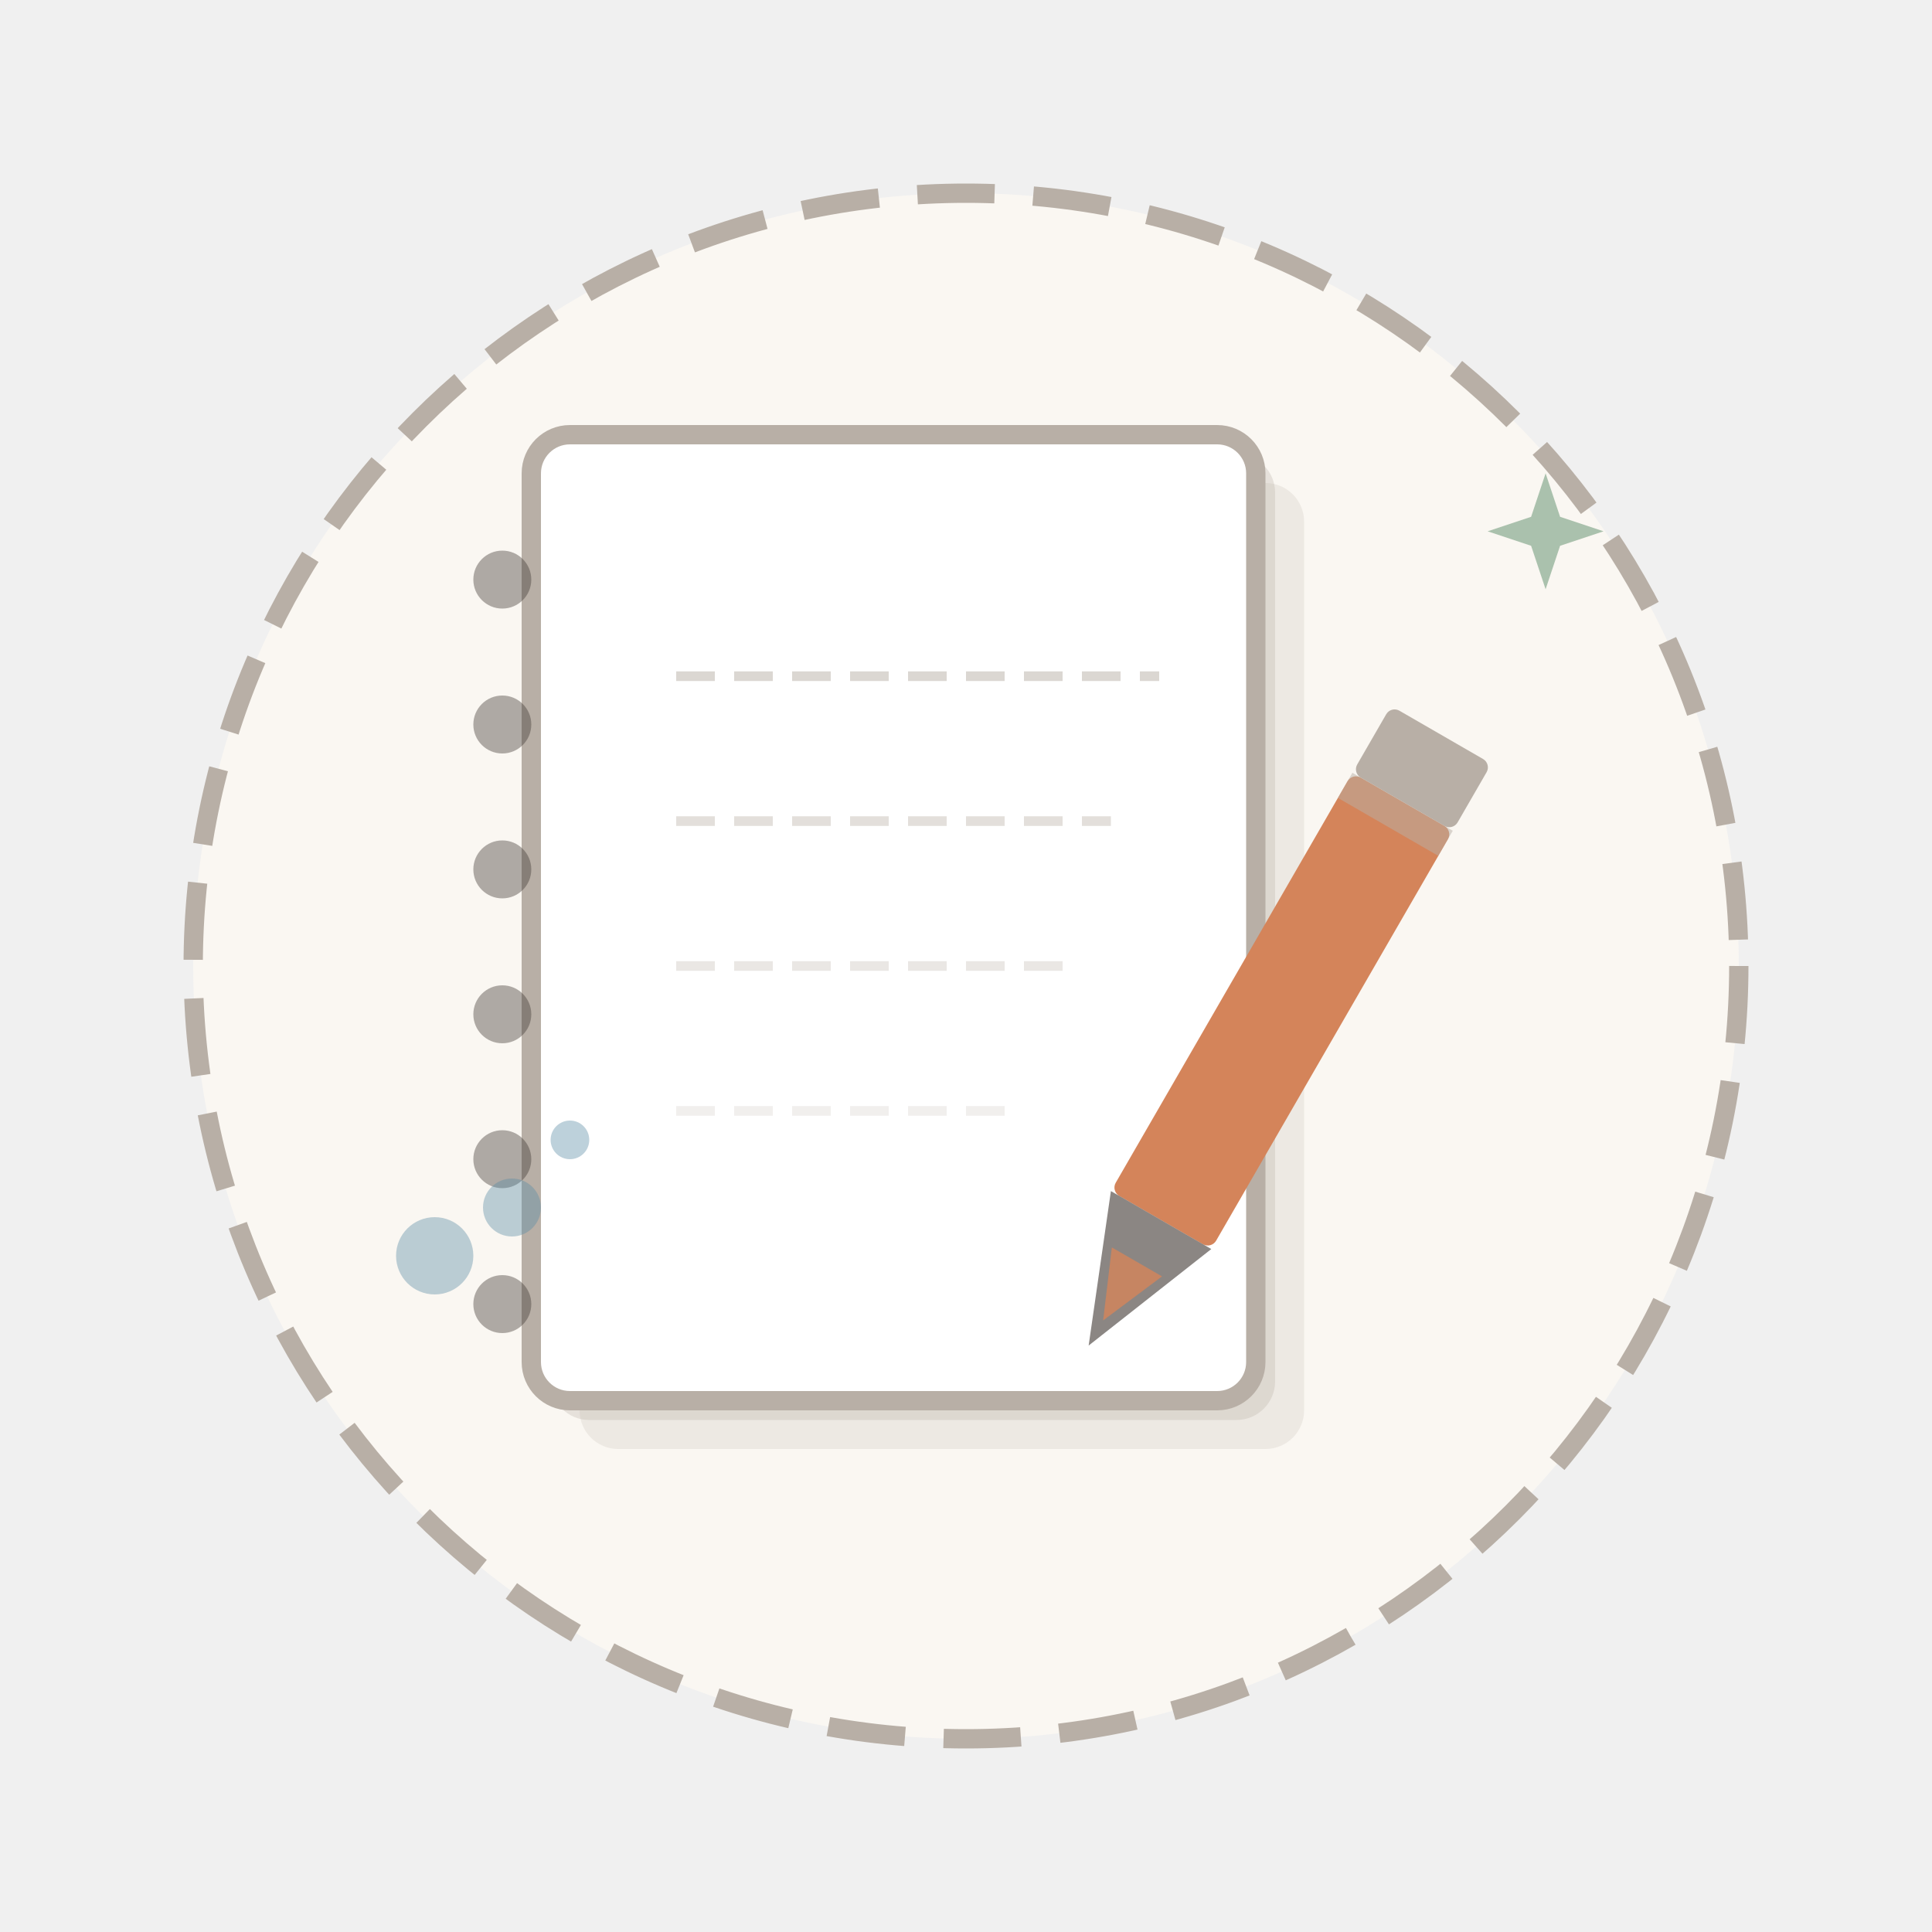
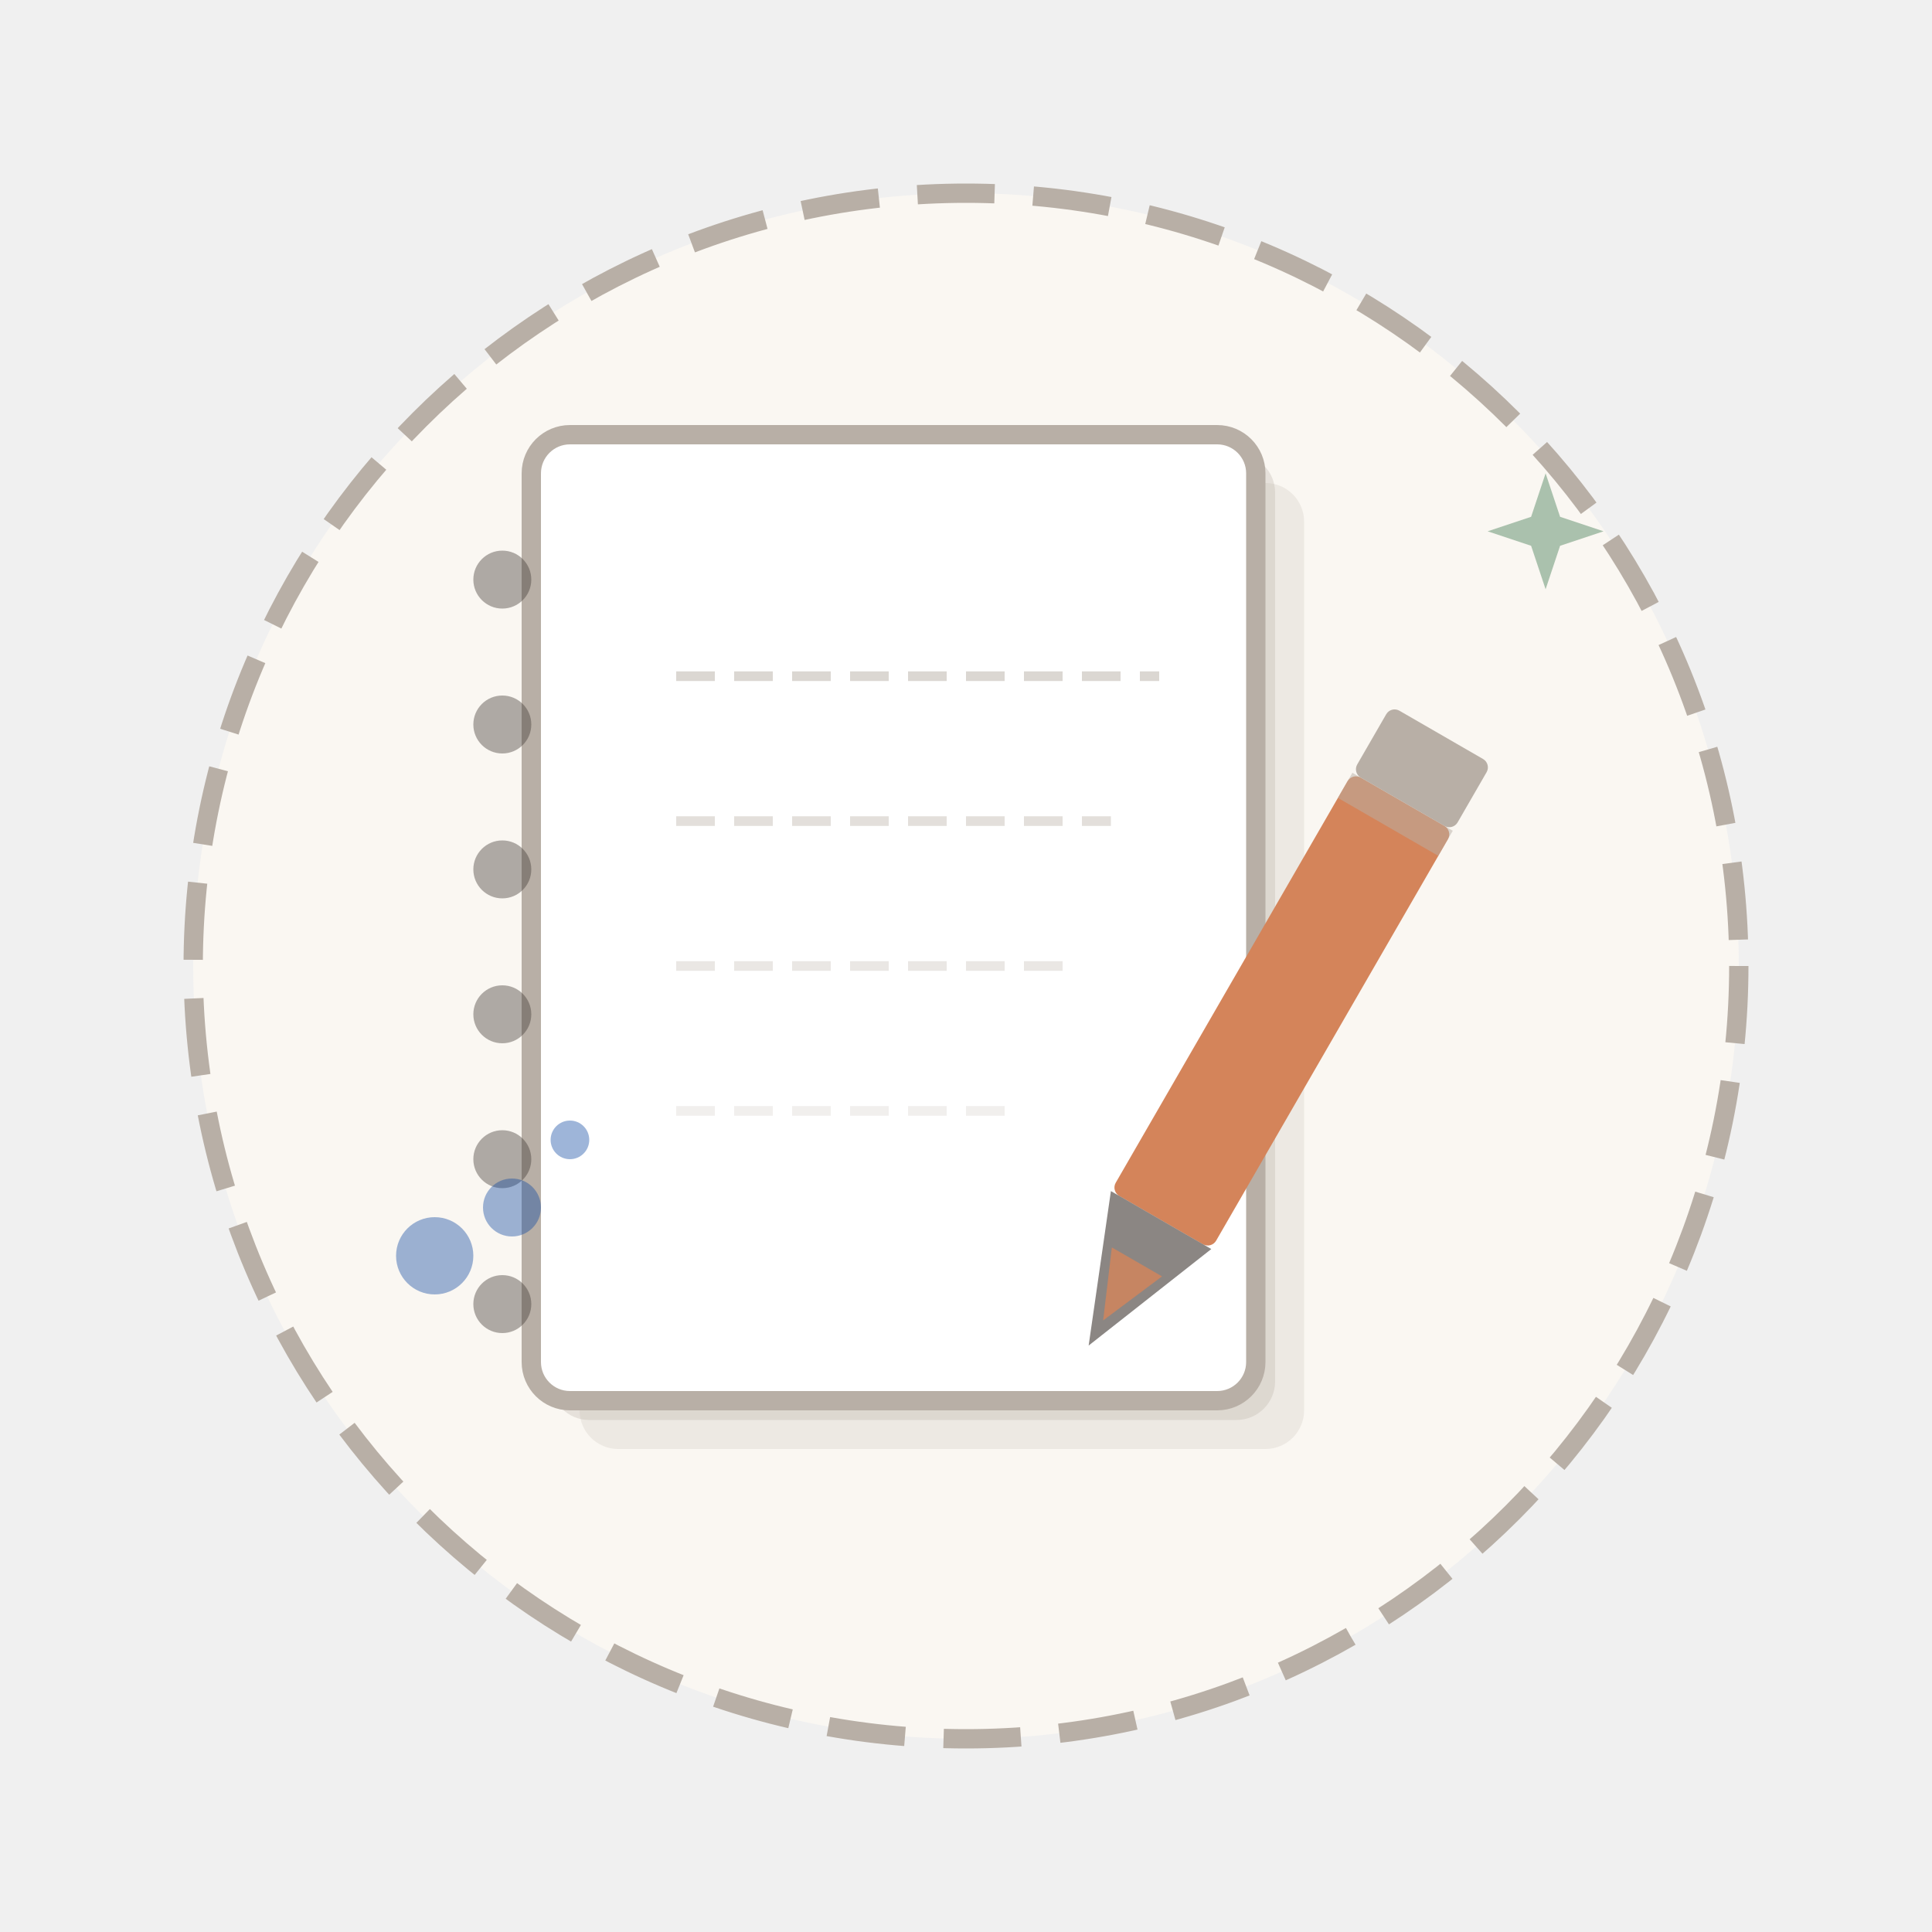
<svg xmlns="http://www.w3.org/2000/svg" width="200" height="200" viewBox="0 0 200 200" fill="none">
  <circle cx="100" cy="100" r="80" fill="#FAF7F2" stroke="#B8AFA6" stroke-width="2" stroke-dasharray="8 4" />
  <g transform="translate(55, 45)">
    <rect x="5" y="5" width="75" height="100" rx="4" fill="#B8AFA6" opacity="0.2" />
    <rect x="2" y="2" width="75" height="100" rx="4" fill="#B8AFA6" opacity="0.3" />
    <rect x="0" y="0" width="75" height="100" rx="4" fill="white" stroke="#B8AFA6" stroke-width="2" />
    <g fill="#3D3530" opacity="0.4">
      <circle cx="-3" cy="15" r="3" />
      <circle cx="-3" cy="30" r="3" />
      <circle cx="-3" cy="45" r="3" />
      <circle cx="-3" cy="60" r="3" />
      <circle cx="-3" cy="75" r="3" />
      <circle cx="-3" cy="90" r="3" />
    </g>
    <line x1="15" y1="25" x2="65" y2="25" stroke="#B8AFA6" stroke-width="1" opacity="0.5" stroke-dasharray="4 2" />
    <line x1="15" y1="40" x2="60" y2="40" stroke="#B8AFA6" stroke-width="1" opacity="0.4" stroke-dasharray="4 2" />
    <line x1="15" y1="55" x2="55" y2="55" stroke="#B8AFA6" stroke-width="1" opacity="0.3" stroke-dasharray="4 2" />
    <line x1="15" y1="70" x2="50" y2="70" stroke="#B8AFA6" stroke-width="1" opacity="0.2" stroke-dasharray="4 2" />
  </g>
  <g transform="translate(140, 80) rotate(30)">
    <rect x="0" y="0" width="12" height="50" rx="1" fill="#D4845A" />
    <polygon points="0,50 6,65 12,50" fill="#3D3530" opacity="0.6" />
    <polygon points="3,55 6,62 9,55" fill="#D4845A" opacity="0.8" />
    <rect x="0" y="-8" width="12" height="8" rx="1" fill="#B8AFA6" />
    <rect x="0" y="0" width="12" height="3" fill="#B8AFA6" opacity="0.5" />
  </g>
  <g transform="translate(45, 130)" opacity="0.4">
-     <circle cx="0" cy="0" r="4" fill="#5B8BA4" />
-     <circle cx="8" cy="-5" r="3" fill="#5B8BA4" />
-     <circle cx="14" cy="-12" r="2" fill="#5B8BA4" />
+     <circle cx="0" cy="0" r="4" fill="#0D47A1" />
+     <circle cx="8" cy="-5" r="3" fill="#0D47A1" />
+     <circle cx="14" cy="-12" r="2" fill="#0D47A1" />
  </g>
  <g transform="translate(160, 55)" fill="#5A8B67" opacity="0.5">
    <polygon points="0,-6 1.5,-1.5 6,0 1.5,1.5 0,6 -1.5,1.5 -6,0 -1.5,-1.5" />
  </g>
</svg>
